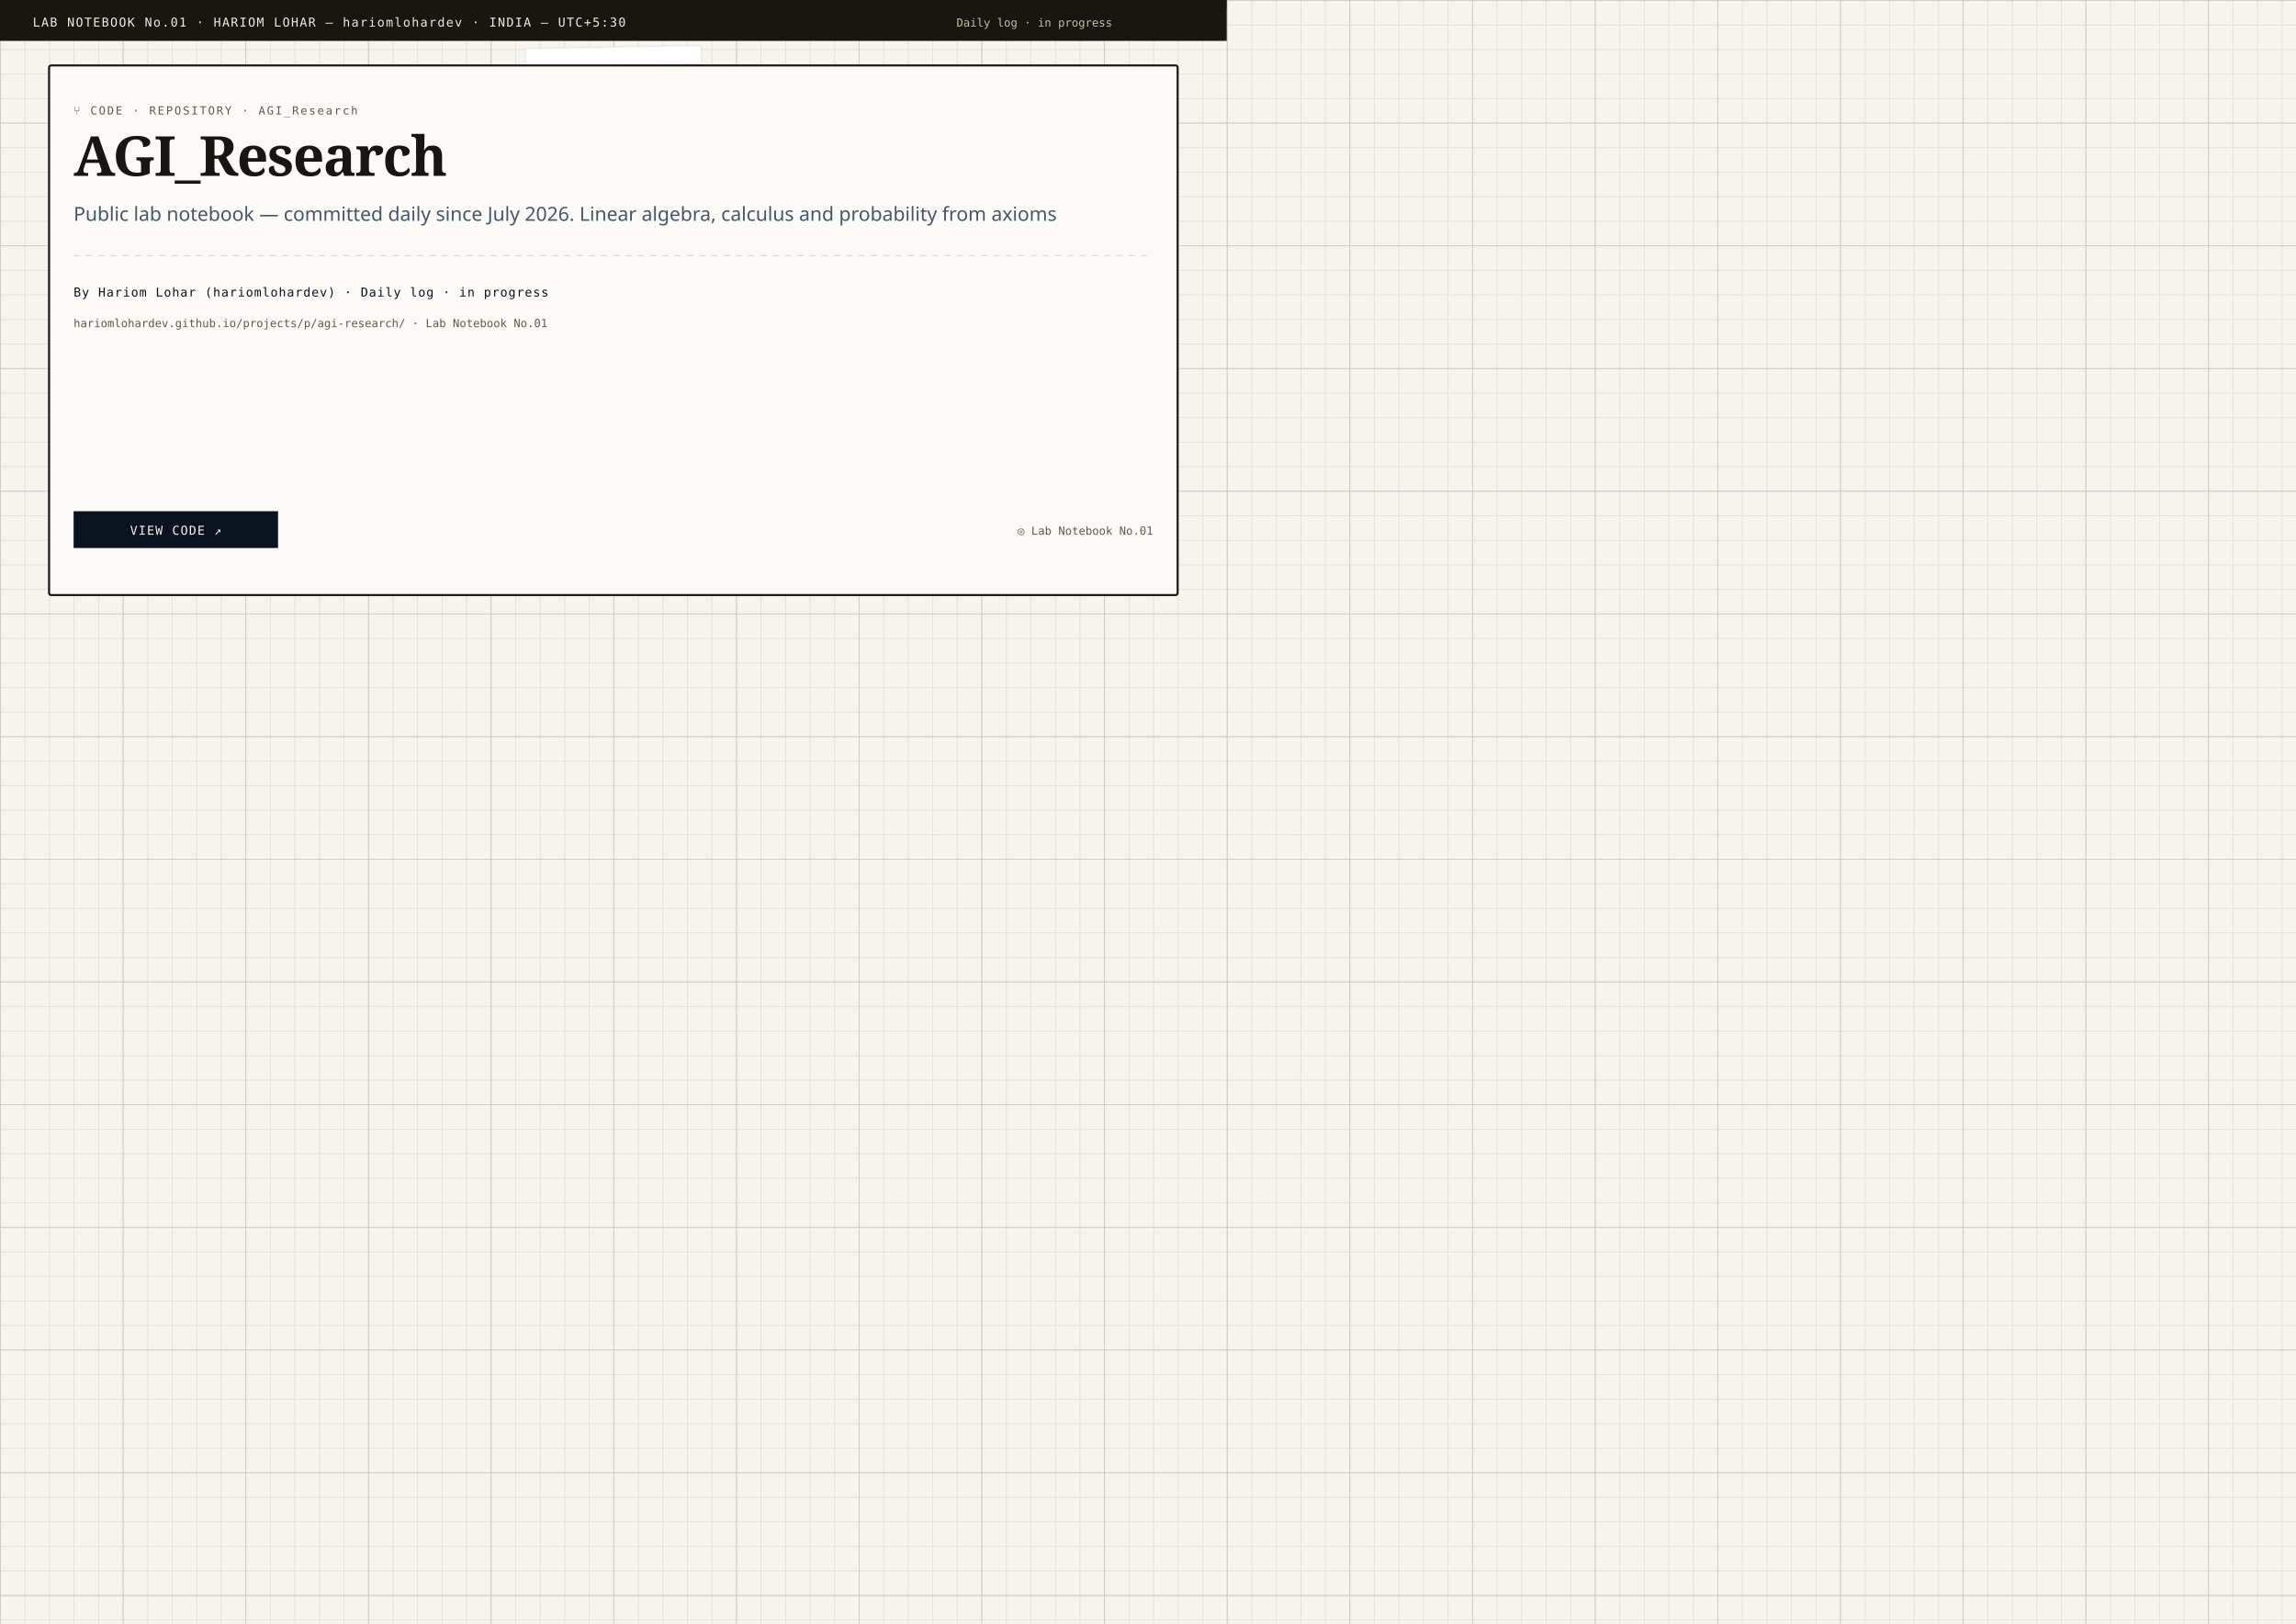
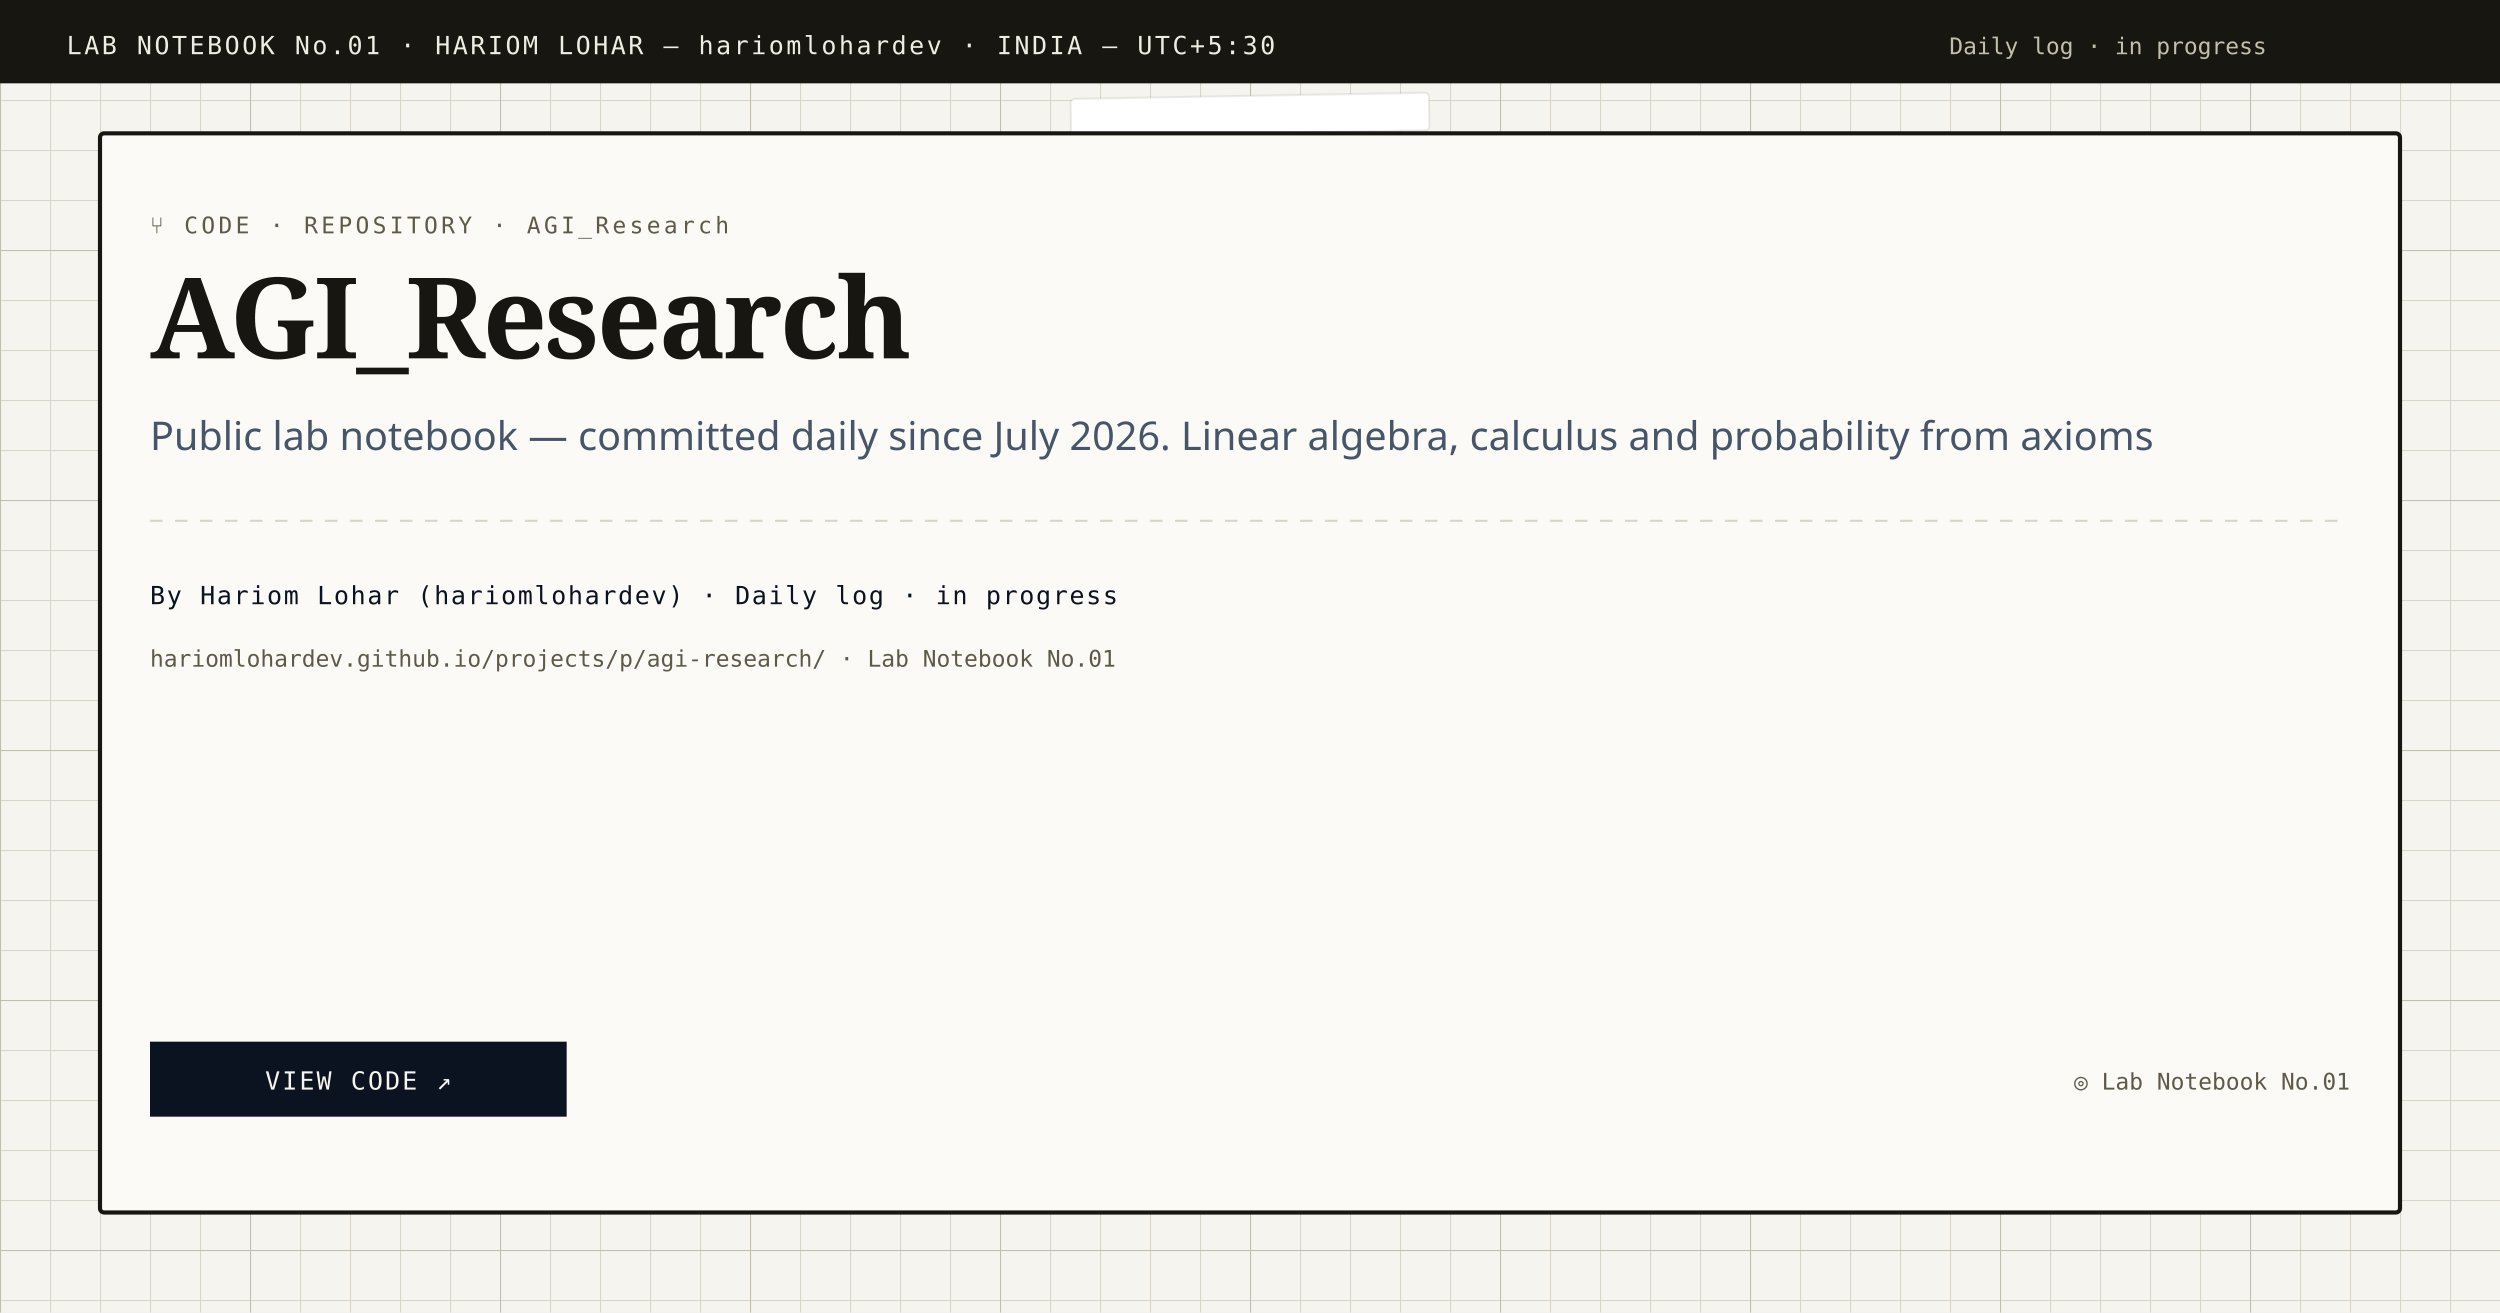
- <svg xmlns="http://www.w3.org/2000/svg" width="2246" height="1588" viewBox="0 0 2246 1588" role="img" aria-label="AGI_Research">
-   <rect width="2246" height="1588" fill="#F6F4EE" />
+ <svg xmlns="http://www.w3.org/2000/svg" width="1200" height="630" viewBox="0 0 1200 630" role="img" aria-label="AGI_Research">
+   <rect width="1200" height="630" fill="#F6F4EE" />
  <defs>
    <pattern id="g" width="24" height="24" patternUnits="userSpaceOnUse">
      <path d="M24 0 H0 V24" fill="none" stroke="#DAD5C6" stroke-width="1" />
    </pattern>
    <pattern id="g2" width="120" height="120" patternUnits="userSpaceOnUse">
      <path d="M120 0 H0 V120" fill="none" stroke="#C4BEAC" stroke-width="1" />
    </pattern>
  </defs>
-   <rect width="2246" height="1588" fill="url(#g)" />
-   <rect width="2246" height="1588" fill="url(#g2)" />
+   <rect width="1200" height="630" fill="url(#g)" />
+   <rect width="1200" height="630" fill="url(#g2)" />
  <rect x="0" y="0" width="1200" height="8" fill="#B93A13" />
  <rect x="0" y="8" width="1200" height="1" fill="#181611" opacity="0.12" />
  <rect x="0" y="0" width="1200" height="40" fill="#181611" />
  <text x="32" y="26" fill="#EFECE2" font-family="monospace" font-size="12" letter-spacing="1.2">LAB NOTEBOOK No.01 · HARIOM LOHAR — hariomlohardev · INDIA — UTC+5:30</text>
  <text x="1088" y="26" fill="#C4BEAC" font-family="monospace" font-size="11" text-anchor="end">Daily log · in progress</text>
  <rect x="514" y="46" width="172" height="18" rx="2" fill="#FFFFFF" stroke="rgba(24,22,17,0.08)" transform="rotate(-1 600 55)" />
  <rect x="48" y="64" width="1104" height="518" rx="2" fill="#FBFAF6" stroke="#181611" stroke-width="2" />
  <text x="72" y="112" fill="#5F594A" font-family="monospace" font-size="11" letter-spacing="1.6">⑂ CODE · REPOSITORY · AGI_Research</text>
  <text x="72" y="172" fill="#181611" font-family="serif" font-size="54" font-weight="800" letter-spacing="-1.2">AGI_Research</text>
  <text x="72" y="216" fill="#475569" font-family="sans-serif" font-size="19" letter-spacing="0">Public lab notebook — committed daily since July 2026. Linear algebra, calculus and probability from axioms </text>
  <line x1="72" y1="250" x2="1128" y2="250" stroke="#DAD5C6" stroke-width="1" stroke-dasharray="6 6" />
  <text x="72" y="290" fill="#0B1220" font-family="monospace" font-size="12" letter-spacing="0.8">By Hariom Lohar (hariomlohardev) · Daily log · in progress</text>
  <text x="72" y="320" fill="#5F594A" font-family="monospace" font-size="11">hariomlohardev.github.io/projects/p/agi-research/ · Lab Notebook No.01</text>
  <rect x="72" y="500" width="200" height="36" fill="#0B1220" />
  <text x="172" y="523" fill="#F6F4EE" font-family="monospace" font-size="12" text-anchor="middle" letter-spacing="1">VIEW CODE ↗</text>
  <text x="1128" y="523" fill="#5F594A" font-family="monospace" font-size="11" text-anchor="end">◎ Lab Notebook No.01</text>
</svg>
